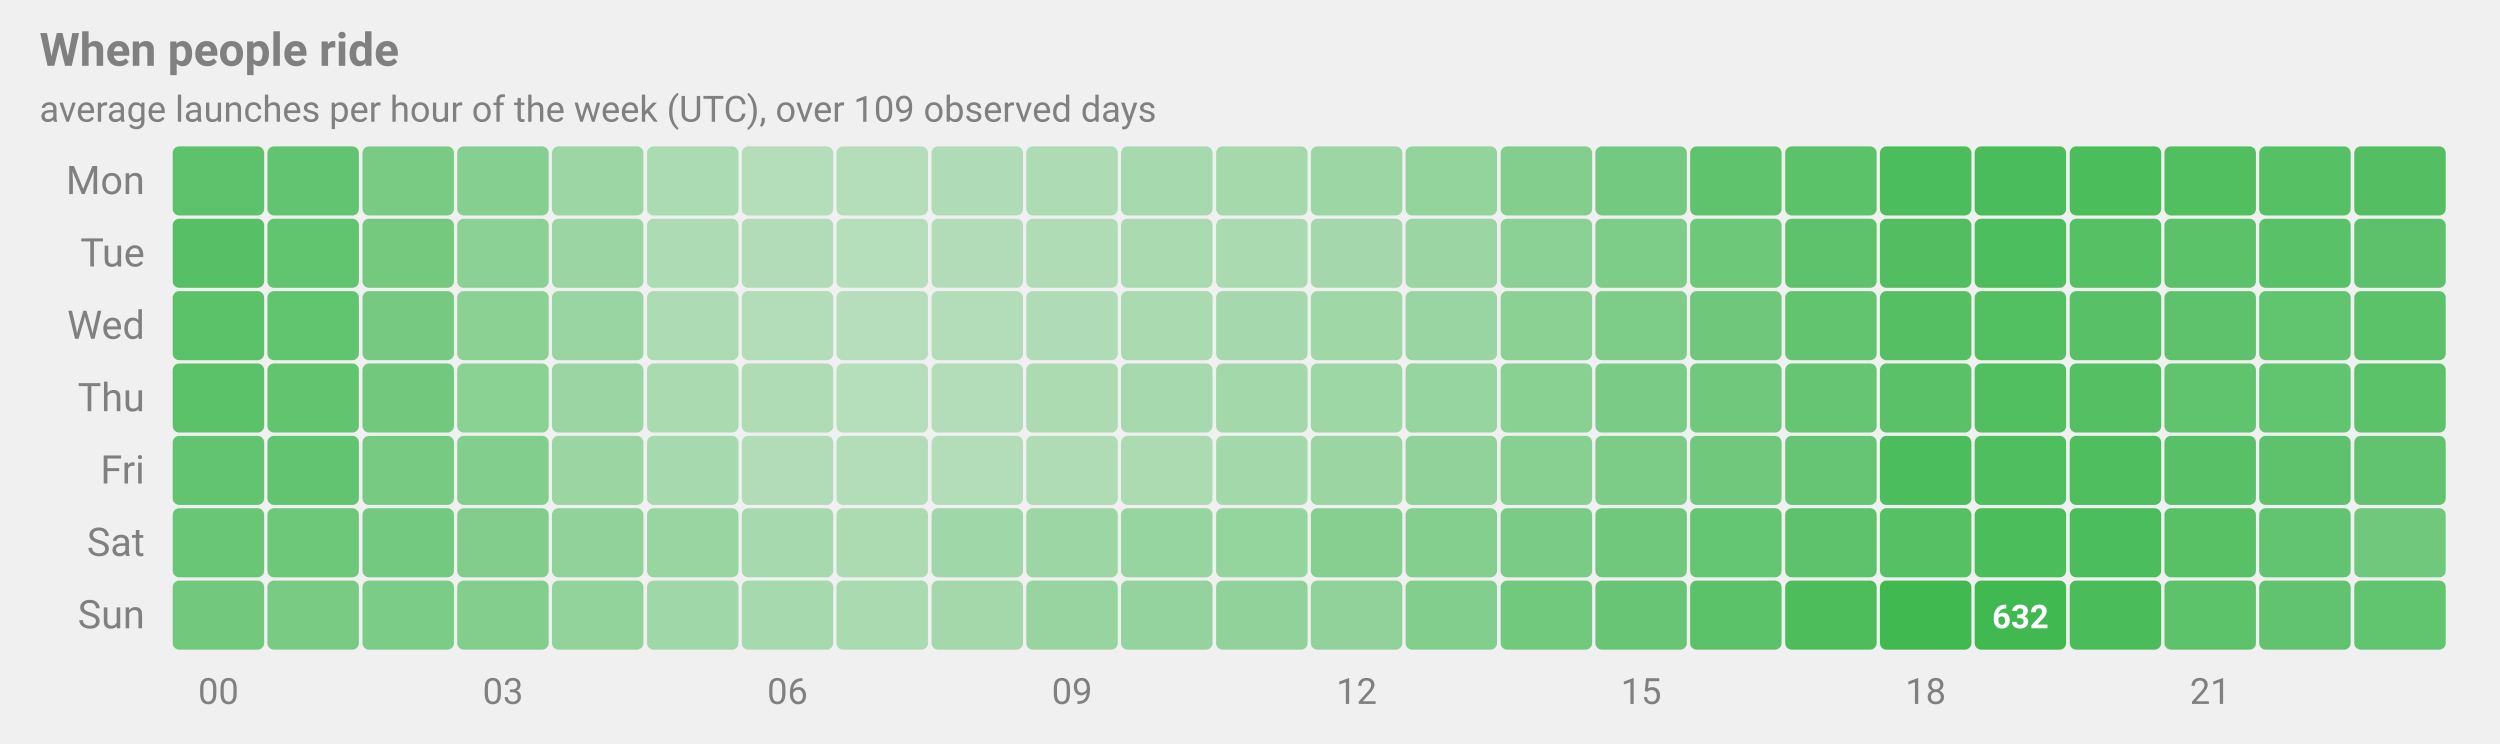
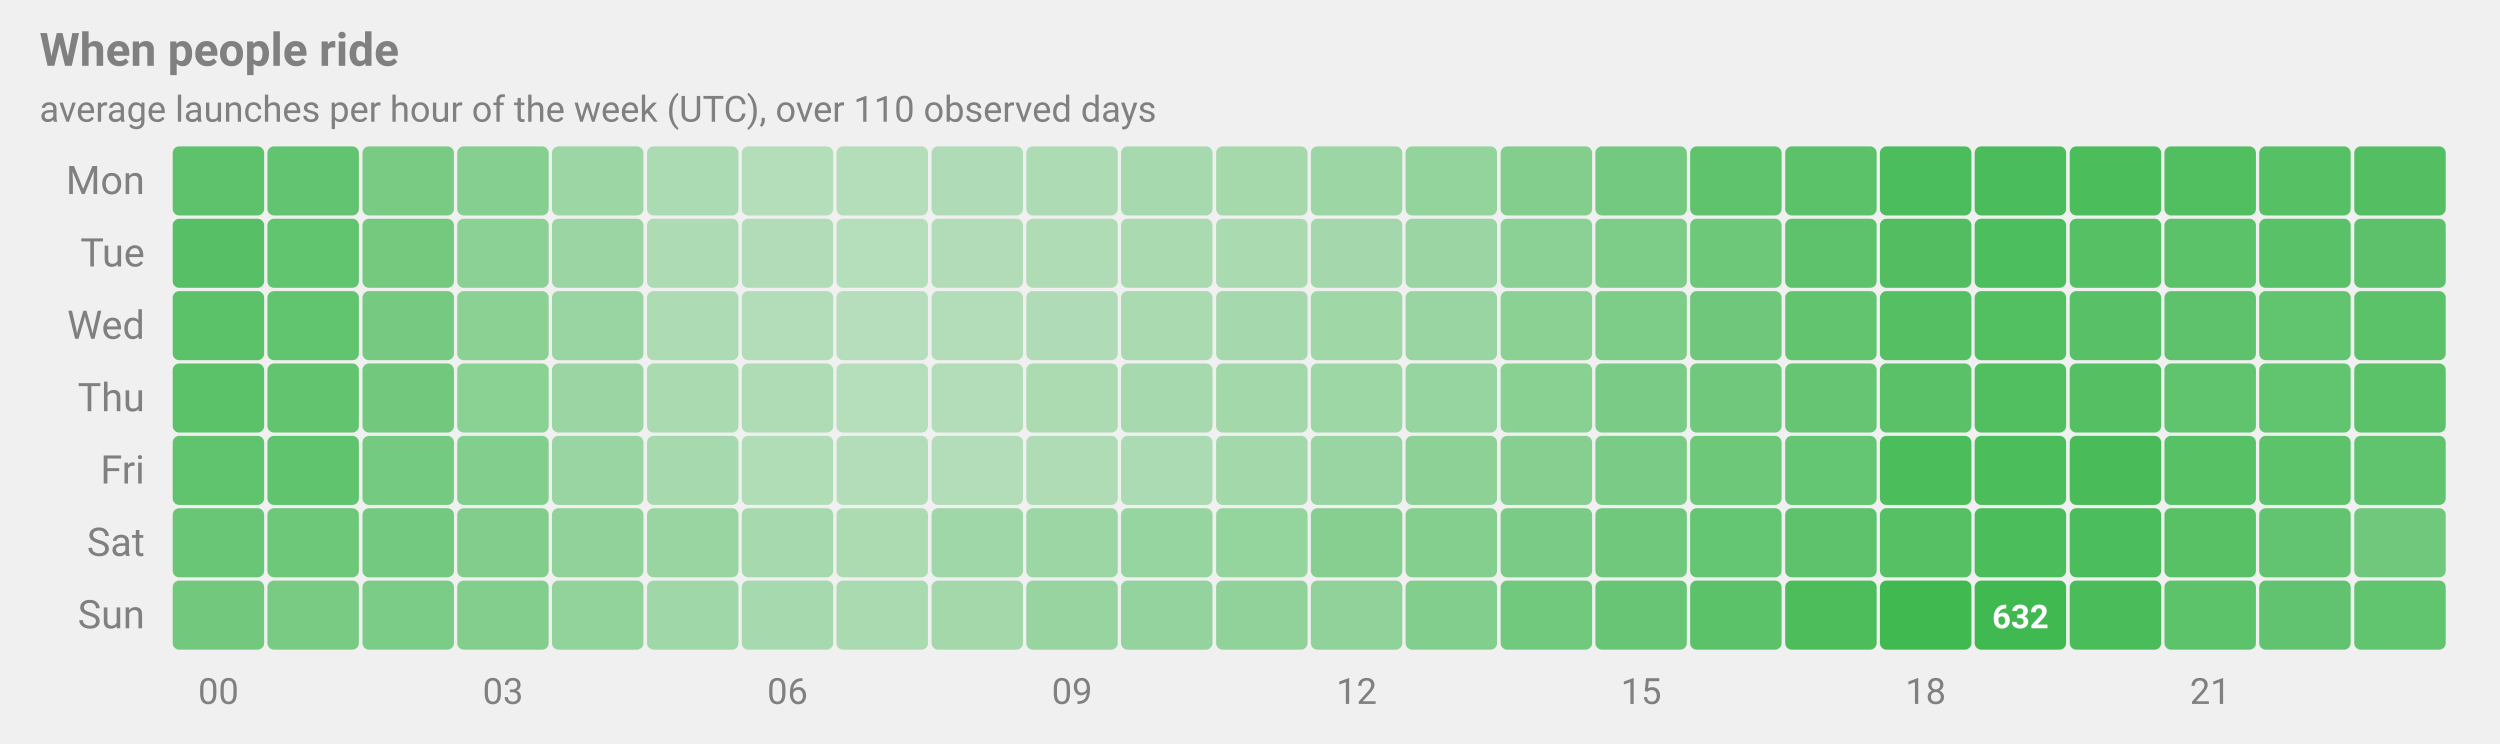
<svg xmlns="http://www.w3.org/2000/svg" width="760" height="226" viewBox="0 0 760 226" role="img" aria-label="When people ride">
  <style>
  text{font-family:-apple-system,BlinkMacSystemFont,'Segoe UI',Roboto,Helvetica,Arial,sans-serif}
  .grid{stroke:#808080;stroke-opacity:.3;stroke-width:1}
  .axis{stroke:#808080;stroke-width:1}
  .lbl{fill:#808080;font-size:12px}
  .val{fill:#808080;font-size:12px;font-weight:600}
  .title{fill:#808080;font-size:14px;font-weight:700}
  .sub{fill:#808080;font-size:11px}
  .gap{fill:#808080;opacity:.12}
  .gaplbl{fill:#808080;font-size:10px;opacity:.85}
  .ico{fill:#808080}
  .t1{fill:#e3b341}
  .t2{fill:#d29922}
  .t3{fill:#b7860b}
  .t4{fill:#946f0f}
</style>
  <text x="12" y="20" class="title">When people ride</text>
-   <text x="12" y="37" class="sub">average launches per hour of the week (UTC), over 109 observed days</text>
+   <text x="12" y="37" class="sub">average launches per hour of the week (UTC), over 110 observed days</text>
  <text x="44" y="59.0" class="lbl" text-anchor="end">Mon</text>
  <text x="44" y="81.0" class="lbl" text-anchor="end">Tue</text>
  <text x="44" y="103.0" class="lbl" text-anchor="end">Wed</text>
  <text x="44" y="125.0" class="lbl" text-anchor="end">Thu</text>
  <text x="44" y="147.0" class="lbl" text-anchor="end">Fri</text>
  <text x="44" y="169.0" class="lbl" text-anchor="end">Sat</text>
  <text x="44" y="191.0" class="lbl" text-anchor="end">Sun</text>
  <text x="66.4" y="214" class="sub" text-anchor="middle">00</text>
  <text x="152.9" y="214" class="sub" text-anchor="middle">03</text>
  <text x="239.4" y="214" class="sub" text-anchor="middle">06</text>
  <text x="325.9" y="214" class="sub" text-anchor="middle">09</text>
  <text x="412.4" y="214" class="sub" text-anchor="middle">12</text>
  <text x="498.9" y="214" class="sub" text-anchor="middle">15</text>
  <text x="585.4" y="214" class="sub" text-anchor="middle">18</text>
  <text x="671.9" y="214" class="sub" text-anchor="middle">21</text>
  <rect x="52.5" y="44.5" width="27.8" height="21" rx="2" fill="#3fb950" fill-opacity="0.828" data-tip="Mon 00: 513" />
  <rect x="81.3" y="44.5" width="27.8" height="21" rx="2" fill="#3fb950" fill-opacity="0.798" data-tip="Mon 01: 493" />
  <rect x="110.2" y="44.5" width="27.8" height="21" rx="2" fill="#3fb950" fill-opacity="0.671" data-tip="Mon 02: 405" />
  <rect x="139.0" y="44.5" width="27.8" height="21" rx="2" fill="#3fb950" fill-opacity="0.598" data-tip="Mon 03: 356" />
  <rect x="167.8" y="44.5" width="27.8" height="21" rx="2" fill="#3fb950" fill-opacity="0.474" data-tip="Mon 04: 271" />
  <rect x="196.7" y="44.5" width="27.8" height="21" rx="2" fill="#3fb950" fill-opacity="0.390" data-tip="Mon 05: 213" />
  <rect x="225.5" y="44.5" width="27.8" height="21" rx="2" fill="#3fb950" fill-opacity="0.336" data-tip="Mon 06: 176" />
  <rect x="254.3" y="44.5" width="27.8" height="21" rx="2" fill="#3fb950" fill-opacity="0.336" data-tip="Mon 07: 176" />
  <rect x="283.2" y="44.5" width="27.8" height="21" rx="2" fill="#3fb950" fill-opacity="0.363" data-tip="Mon 08: 194" />
  <rect x="312.0" y="44.5" width="27.8" height="21" rx="2" fill="#3fb950" fill-opacity="0.378" data-tip="Mon 09: 205" />
  <rect x="340.8" y="44.5" width="27.8" height="21" rx="2" fill="#3fb950" fill-opacity="0.411" data-tip="Mon 10: 227" />
  <rect x="369.7" y="44.5" width="27.8" height="21" rx="2" fill="#3fb950" fill-opacity="0.420" data-tip="Mon 11: 233" />
  <rect x="398.5" y="44.5" width="27.8" height="21" rx="2" fill="#3fb950" fill-opacity="0.470" data-tip="Mon 12: 267" />
  <rect x="427.3" y="44.5" width="27.8" height="21" rx="2" fill="#3fb950" fill-opacity="0.520" data-tip="Mon 13: 302" />
  <rect x="456.2" y="44.5" width="27.8" height="21" rx="2" fill="#3fb950" fill-opacity="0.617" data-tip="Mon 14: 368" />
  <rect x="485.0" y="44.5" width="27.8" height="21" rx="2" fill="#3fb950" fill-opacity="0.694" data-tip="Mon 15: 421" />
  <rect x="513.8" y="44.5" width="27.8" height="21" rx="2" fill="#3fb950" fill-opacity="0.814" data-tip="Mon 16: 504" />
  <rect x="542.7" y="44.5" width="27.8" height="21" rx="2" fill="#3fb950" fill-opacity="0.833" data-tip="Mon 17: 517" />
  <rect x="571.5" y="44.5" width="27.8" height="21" rx="2" fill="#3fb950" fill-opacity="0.925" data-tip="Mon 18: 580" />
  <rect x="600.3" y="44.5" width="27.8" height="21" rx="2" fill="#3fb950" fill-opacity="0.926" data-tip="Mon 19: 581" />
  <rect x="629.2" y="44.5" width="27.8" height="21" rx="2" fill="#3fb950" fill-opacity="0.929" data-tip="Mon 20: 583" />
  <rect x="658.0" y="44.5" width="27.8" height="21" rx="2" fill="#3fb950" fill-opacity="0.891" data-tip="Mon 21: 556" />
  <rect x="686.8" y="44.5" width="27.8" height="21" rx="2" fill="#3fb950" fill-opacity="0.873" data-tip="Mon 22: 544" />
  <rect x="715.7" y="44.5" width="27.8" height="21" rx="2" fill="#3fb950" fill-opacity="0.881" data-tip="Mon 23: 550" />
  <rect x="52.5" y="66.5" width="27.8" height="21" rx="2" fill="#3fb950" fill-opacity="0.860" data-tip="Tue 00: 536" />
  <rect x="81.3" y="66.5" width="27.8" height="21" rx="2" fill="#3fb950" fill-opacity="0.808" data-tip="Tue 01: 500" />
  <rect x="110.2" y="66.5" width="27.8" height="21" rx="2" fill="#3fb950" fill-opacity="0.697" data-tip="Tue 02: 424" />
  <rect x="139.0" y="66.5" width="27.8" height="21" rx="2" fill="#3fb950" fill-opacity="0.573" data-tip="Tue 03: 339" />
  <rect x="167.8" y="66.5" width="27.8" height="21" rx="2" fill="#3fb950" fill-opacity="0.478" data-tip="Tue 04: 273" />
  <rect x="196.7" y="66.5" width="27.8" height="21" rx="2" fill="#3fb950" fill-opacity="0.376" data-tip="Tue 05: 203" />
  <rect x="225.5" y="66.5" width="27.8" height="21" rx="2" fill="#3fb950" fill-opacity="0.353" data-tip="Tue 06: 187" />
  <rect x="254.3" y="66.5" width="27.8" height="21" rx="2" fill="#3fb950" fill-opacity="0.331" data-tip="Tue 07: 172" />
  <rect x="283.2" y="66.5" width="27.8" height="21" rx="2" fill="#3fb950" fill-opacity="0.349" data-tip="Tue 08: 185" />
  <rect x="312.0" y="66.5" width="27.8" height="21" rx="2" fill="#3fb950" fill-opacity="0.370" data-tip="Tue 09: 199" />
  <rect x="340.8" y="66.5" width="27.8" height="21" rx="2" fill="#3fb950" fill-opacity="0.398" data-tip="Tue 10: 218" />
  <rect x="369.7" y="66.5" width="27.8" height="21" rx="2" fill="#3fb950" fill-opacity="0.399" data-tip="Tue 11: 219" />
  <rect x="398.5" y="66.5" width="27.8" height="21" rx="2" fill="#3fb950" fill-opacity="0.425" data-tip="Tue 12: 237" />
  <rect x="427.3" y="66.5" width="27.8" height="21" rx="2" fill="#3fb950" fill-opacity="0.479" data-tip="Tue 13: 274" />
  <rect x="456.2" y="66.5" width="27.8" height="21" rx="2" fill="#3fb950" fill-opacity="0.567" data-tip="Tue 14: 334" />
  <rect x="485.0" y="66.5" width="27.8" height="21" rx="2" fill="#3fb950" fill-opacity="0.651" data-tip="Tue 15: 392" />
  <rect x="513.8" y="66.5" width="27.8" height="21" rx="2" fill="#3fb950" fill-opacity="0.734" data-tip="Tue 16: 449" />
  <rect x="542.7" y="66.5" width="27.8" height="21" rx="2" fill="#3fb950" fill-opacity="0.823" data-tip="Tue 17: 510" />
  <rect x="571.5" y="66.5" width="27.8" height="21" rx="2" fill="#3fb950" fill-opacity="0.888" data-tip="Tue 18: 555" />
  <rect x="600.3" y="66.5" width="27.8" height="21" rx="2" fill="#3fb950" fill-opacity="0.917" data-tip="Tue 19: 575" />
  <rect x="629.2" y="66.5" width="27.8" height="21" rx="2" fill="#3fb950" fill-opacity="0.871" data-tip="Tue 20: 543" />
  <rect x="658.0" y="66.5" width="27.8" height="21" rx="2" fill="#3fb950" fill-opacity="0.841" data-tip="Tue 21: 522" />
  <rect x="686.8" y="66.5" width="27.8" height="21" rx="2" fill="#3fb950" fill-opacity="0.848" data-tip="Tue 22: 527" />
  <rect x="715.7" y="66.5" width="27.8" height="21" rx="2" fill="#3fb950" fill-opacity="0.829" data-tip="Tue 23: 514" />
  <rect x="52.5" y="88.5" width="27.8" height="21" rx="2" fill="#3fb950" fill-opacity="0.839" data-tip="Wed 00: 521" />
  <rect x="81.3" y="88.5" width="27.8" height="21" rx="2" fill="#3fb950" fill-opacity="0.803" data-tip="Wed 01: 496" />
  <rect x="110.2" y="88.5" width="27.8" height="21" rx="2" fill="#3fb950" fill-opacity="0.689" data-tip="Wed 02: 418" />
  <rect x="139.0" y="88.5" width="27.8" height="21" rx="2" fill="#3fb950" fill-opacity="0.572" data-tip="Wed 03: 338" />
  <rect x="167.8" y="88.5" width="27.8" height="21" rx="2" fill="#3fb950" fill-opacity="0.488" data-tip="Wed 04: 280" />
  <rect x="196.7" y="88.5" width="27.8" height="21" rx="2" fill="#3fb950" fill-opacity="0.376" data-tip="Wed 05: 203" />
  <rect x="225.5" y="88.5" width="27.8" height="21" rx="2" fill="#3fb950" fill-opacity="0.343" data-tip="Wed 06: 180" />
  <rect x="254.3" y="88.5" width="27.8" height="21" rx="2" fill="#3fb950" fill-opacity="0.327" data-tip="Wed 07: 169" />
  <rect x="283.2" y="88.5" width="27.8" height="21" rx="2" fill="#3fb950" fill-opacity="0.340" data-tip="Wed 08: 178" />
  <rect x="312.0" y="88.5" width="27.8" height="21" rx="2" fill="#3fb950" fill-opacity="0.362" data-tip="Wed 09: 194" />
  <rect x="340.8" y="88.5" width="27.8" height="21" rx="2" fill="#3fb950" fill-opacity="0.401" data-tip="Wed 10: 221" />
  <rect x="369.7" y="88.5" width="27.8" height="21" rx="2" fill="#3fb950" fill-opacity="0.418" data-tip="Wed 11: 232" />
  <rect x="398.5" y="88.5" width="27.8" height="21" rx="2" fill="#3fb950" fill-opacity="0.454" data-tip="Wed 12: 257" />
  <rect x="427.3" y="88.5" width="27.8" height="21" rx="2" fill="#3fb950" fill-opacity="0.486" data-tip="Wed 13: 278" />
  <rect x="456.2" y="88.5" width="27.8" height="21" rx="2" fill="#3fb950" fill-opacity="0.571" data-tip="Wed 14: 337" />
  <rect x="485.0" y="88.5" width="27.8" height="21" rx="2" fill="#3fb950" fill-opacity="0.652" data-tip="Wed 15: 393" />
  <rect x="513.8" y="88.5" width="27.8" height="21" rx="2" fill="#3fb950" fill-opacity="0.731" data-tip="Wed 16: 447" />
  <rect x="542.7" y="88.5" width="27.8" height="21" rx="2" fill="#3fb950" fill-opacity="0.793" data-tip="Wed 17: 490" />
  <rect x="571.5" y="88.5" width="27.8" height="21" rx="2" fill="#3fb950" fill-opacity="0.872" data-tip="Wed 18: 544" />
  <rect x="600.3" y="88.5" width="27.8" height="21" rx="2" fill="#3fb950" fill-opacity="0.889" data-tip="Wed 19: 555" />
  <rect x="629.2" y="88.5" width="27.8" height="21" rx="2" fill="#3fb950" fill-opacity="0.853" data-tip="Wed 20: 531" />
  <rect x="658.0" y="88.5" width="27.8" height="21" rx="2" fill="#3fb950" fill-opacity="0.826" data-tip="Wed 21: 512" />
  <rect x="686.8" y="88.5" width="27.8" height="21" rx="2" fill="#3fb950" fill-opacity="0.808" data-tip="Wed 22: 500" />
  <rect x="715.7" y="88.5" width="27.8" height="21" rx="2" fill="#3fb950" fill-opacity="0.831" data-tip="Wed 23: 516" />
  <rect x="52.5" y="110.5" width="27.8" height="21" rx="2" fill="#3fb950" fill-opacity="0.838" data-tip="Thu 00: 521" />
  <rect x="81.3" y="110.5" width="27.8" height="21" rx="2" fill="#3fb950" fill-opacity="0.796" data-tip="Thu 01: 492" />
  <rect x="110.2" y="110.5" width="27.8" height="21" rx="2" fill="#3fb950" fill-opacity="0.708" data-tip="Thu 02: 431" />
  <rect x="139.0" y="110.5" width="27.8" height="21" rx="2" fill="#3fb950" fill-opacity="0.578" data-tip="Thu 03: 342" />
  <rect x="167.8" y="110.5" width="27.8" height="21" rx="2" fill="#3fb950" fill-opacity="0.473" data-tip="Thu 04: 270" />
  <rect x="196.7" y="110.5" width="27.8" height="21" rx="2" fill="#3fb950" fill-opacity="0.399" data-tip="Thu 05: 219" />
  <rect x="225.5" y="110.5" width="27.8" height="21" rx="2" fill="#3fb950" fill-opacity="0.365" data-tip="Thu 06: 195" />
  <rect x="254.3" y="110.5" width="27.8" height="21" rx="2" fill="#3fb950" fill-opacity="0.332" data-tip="Thu 07: 173" />
  <rect x="283.2" y="110.5" width="27.8" height="21" rx="2" fill="#3fb950" fill-opacity="0.346" data-tip="Thu 08: 183" />
  <rect x="312.0" y="110.5" width="27.8" height="21" rx="2" fill="#3fb950" fill-opacity="0.383" data-tip="Thu 09: 208" />
  <rect x="340.8" y="110.5" width="27.8" height="21" rx="2" fill="#3fb950" fill-opacity="0.409" data-tip="Thu 10: 226" />
  <rect x="369.7" y="110.5" width="27.8" height="21" rx="2" fill="#3fb950" fill-opacity="0.434" data-tip="Thu 11: 243" />
  <rect x="398.5" y="110.5" width="27.8" height="21" rx="2" fill="#3fb950" fill-opacity="0.458" data-tip="Thu 12: 259" />
  <rect x="427.3" y="110.5" width="27.8" height="21" rx="2" fill="#3fb950" fill-opacity="0.501" data-tip="Thu 13: 289" />
  <rect x="456.2" y="110.5" width="27.8" height="21" rx="2" fill="#3fb950" fill-opacity="0.580" data-tip="Thu 14: 343" />
  <rect x="485.0" y="110.5" width="27.8" height="21" rx="2" fill="#3fb950" fill-opacity="0.662" data-tip="Thu 15: 399" />
  <rect x="513.8" y="110.5" width="27.8" height="21" rx="2" fill="#3fb950" fill-opacity="0.723" data-tip="Thu 16: 441" />
  <rect x="542.7" y="110.5" width="27.8" height="21" rx="2" fill="#3fb950" fill-opacity="0.783" data-tip="Thu 17: 482" />
  <rect x="571.5" y="110.5" width="27.8" height="21" rx="2" fill="#3fb950" fill-opacity="0.845" data-tip="Thu 18: 525" />
  <rect x="600.3" y="110.5" width="27.8" height="21" rx="2" fill="#3fb950" fill-opacity="0.893" data-tip="Thu 19: 558" />
  <rect x="629.2" y="110.5" width="27.8" height="21" rx="2" fill="#3fb950" fill-opacity="0.878" data-tip="Thu 20: 548" />
  <rect x="658.0" y="110.5" width="27.8" height="21" rx="2" fill="#3fb950" fill-opacity="0.810" data-tip="Thu 21: 501" />
  <rect x="686.8" y="110.5" width="27.8" height="21" rx="2" fill="#3fb950" fill-opacity="0.804" data-tip="Thu 22: 497" />
  <rect x="715.7" y="110.5" width="27.8" height="21" rx="2" fill="#3fb950" fill-opacity="0.842" data-tip="Thu 23: 523" />
-   <rect x="52.5" y="132.5" width="27.8" height="21" rx="2" fill="#3fb950" fill-opacity="0.797" data-tip="Fri 00: 492" />
-   <rect x="81.3" y="132.5" width="27.8" height="21" rx="2" fill="#3fb950" fill-opacity="0.797" data-tip="Fri 01: 492" />
-   <rect x="110.2" y="132.5" width="27.8" height="21" rx="2" fill="#3fb950" fill-opacity="0.684" data-tip="Fri 02: 415" />
-   <rect x="139.0" y="132.5" width="27.8" height="21" rx="2" fill="#3fb950" fill-opacity="0.615" data-tip="Fri 03: 367" />
-   <rect x="167.8" y="132.5" width="27.8" height="21" rx="2" fill="#3fb950" fill-opacity="0.484" data-tip="Fri 04: 277" />
-   <rect x="196.7" y="132.5" width="27.8" height="21" rx="2" fill="#3fb950" fill-opacity="0.407" data-tip="Fri 05: 224" />
-   <rect x="225.5" y="132.5" width="27.8" height="21" rx="2" fill="#3fb950" fill-opacity="0.355" data-tip="Fri 06: 189" />
-   <rect x="254.3" y="132.5" width="27.8" height="21" rx="2" fill="#3fb950" fill-opacity="0.342" data-tip="Fri 07: 180" />
-   <rect x="283.2" y="132.5" width="27.8" height="21" rx="2" fill="#3fb950" fill-opacity="0.343" data-tip="Fri 08: 180" />
-   <rect x="312.0" y="132.5" width="27.8" height="21" rx="2" fill="#3fb950" fill-opacity="0.364" data-tip="Fri 09: 195" />
-   <rect x="340.8" y="132.5" width="27.8" height="21" rx="2" fill="#3fb950" fill-opacity="0.383" data-tip="Fri 10: 208" />
-   <rect x="369.7" y="132.5" width="27.8" height="21" rx="2" fill="#3fb950" fill-opacity="0.433" data-tip="Fri 11: 242" />
-   <rect x="398.5" y="132.5" width="27.8" height="21" rx="2" fill="#3fb950" fill-opacity="0.481" data-tip="Fri 12: 276" />
-   <rect x="427.3" y="132.5" width="27.8" height="21" rx="2" fill="#3fb950" fill-opacity="0.542" data-tip="Fri 13: 317" />
-   <rect x="456.2" y="132.5" width="27.8" height="21" rx="2" fill="#3fb950" fill-opacity="0.586" data-tip="Fri 14: 347" />
-   <rect x="485.0" y="132.5" width="27.8" height="21" rx="2" fill="#3fb950" fill-opacity="0.654" data-tip="Fri 15: 394" />
-   <rect x="513.8" y="132.5" width="27.8" height="21" rx="2" fill="#3fb950" fill-opacity="0.723" data-tip="Fri 16: 442" />
-   <rect x="542.7" y="132.5" width="27.8" height="21" rx="2" fill="#3fb950" fill-opacity="0.774" data-tip="Fri 17: 476" />
-   <rect x="571.5" y="132.5" width="27.8" height="21" rx="2" fill="#3fb950" fill-opacity="0.925" data-tip="Fri 18: 580" />
-   <rect x="600.3" y="132.5" width="27.8" height="21" rx="2" fill="#3fb950" fill-opacity="0.913" data-tip="Fri 19: 572" />
-   <rect x="629.2" y="132.5" width="27.8" height="21" rx="2" fill="#3fb950" fill-opacity="0.908" data-tip="Fri 20: 568" />
-   <rect x="658.0" y="132.5" width="27.8" height="21" rx="2" fill="#3fb950" fill-opacity="0.852" data-tip="Fri 21: 530" />
-   <rect x="686.8" y="132.5" width="27.8" height="21" rx="2" fill="#3fb950" fill-opacity="0.825" data-tip="Fri 22: 511" />
-   <rect x="715.7" y="132.5" width="27.8" height="21" rx="2" fill="#3fb950" fill-opacity="0.802" data-tip="Fri 23: 496" />
+   <rect x="52.5" y="132.5" width="27.8" height="21" rx="2" fill="#3fb950" fill-opacity="0.809" data-tip="Fri 00: 500" />
+   <rect x="81.3" y="132.5" width="27.8" height="21" rx="2" fill="#3fb950" fill-opacity="0.806" data-tip="Fri 01: 498" />
+   <rect x="110.2" y="132.5" width="27.8" height="21" rx="2" fill="#3fb950" fill-opacity="0.691" data-tip="Fri 02: 420" />
+   <rect x="139.0" y="132.5" width="27.8" height="21" rx="2" fill="#3fb950" fill-opacity="0.620" data-tip="Fri 03: 370" />
+   <rect x="167.8" y="132.5" width="27.8" height="21" rx="2" fill="#3fb950" fill-opacity="0.486" data-tip="Fri 04: 279" />
+   <rect x="196.7" y="132.5" width="27.8" height="21" rx="2" fill="#3fb950" fill-opacity="0.408" data-tip="Fri 05: 225" />
+   <rect x="225.5" y="132.5" width="27.8" height="21" rx="2" fill="#3fb950" fill-opacity="0.358" data-tip="Fri 06: 191" />
+   <rect x="254.3" y="132.5" width="27.8" height="21" rx="2" fill="#3fb950" fill-opacity="0.346" data-tip="Fri 07: 183" />
+   <rect x="283.2" y="132.5" width="27.8" height="21" rx="2" fill="#3fb950" fill-opacity="0.347" data-tip="Fri 08: 183" />
+   <rect x="312.0" y="132.5" width="27.8" height="21" rx="2" fill="#3fb950" fill-opacity="0.367" data-tip="Fri 09: 197" />
+   <rect x="340.8" y="132.5" width="27.8" height="21" rx="2" fill="#3fb950" fill-opacity="0.388" data-tip="Fri 10: 211" />
+   <rect x="369.7" y="132.5" width="27.8" height="21" rx="2" fill="#3fb950" fill-opacity="0.439" data-tip="Fri 11: 246" />
+   <rect x="398.5" y="132.5" width="27.8" height="21" rx="2" fill="#3fb950" fill-opacity="0.488" data-tip="Fri 12: 280" />
+   <rect x="427.3" y="132.5" width="27.8" height="21" rx="2" fill="#3fb950" fill-opacity="0.554" data-tip="Fri 13: 325" />
+   <rect x="456.2" y="132.5" width="27.8" height="21" rx="2" fill="#3fb950" fill-opacity="0.595" data-tip="Fri 14: 353" />
+   <rect x="485.0" y="132.5" width="27.8" height="21" rx="2" fill="#3fb950" fill-opacity="0.666" data-tip="Fri 15: 402" />
+   <rect x="513.8" y="132.5" width="27.8" height="21" rx="2" fill="#3fb950" fill-opacity="0.734" data-tip="Fri 16: 449" />
+   <rect x="542.7" y="132.5" width="27.8" height="21" rx="2" fill="#3fb950" fill-opacity="0.787" data-tip="Fri 17: 485" />
+   <rect x="571.5" y="132.5" width="27.8" height="21" rx="2" fill="#3fb950" fill-opacity="0.933" data-tip="Fri 18: 586" />
+   <rect x="600.3" y="132.5" width="27.8" height="21" rx="2" fill="#3fb950" fill-opacity="0.927" data-tip="Fri 19: 582" />
+   <rect x="629.2" y="132.5" width="27.8" height="21" rx="2" fill="#3fb950" fill-opacity="0.938" data-tip="Fri 20: 589" />
+   <rect x="658.0" y="132.5" width="27.8" height="21" rx="2" fill="#3fb950" fill-opacity="0.867" data-tip="Fri 21: 540" />
+   <rect x="686.8" y="132.5" width="27.8" height="21" rx="2" fill="#3fb950" fill-opacity="0.835" data-tip="Fri 22: 518" />
+   <rect x="715.7" y="132.5" width="27.8" height="21" rx="2" fill="#3fb950" fill-opacity="0.812" data-tip="Fri 23: 503" />
  <rect x="52.5" y="154.5" width="27.8" height="21" rx="2" fill="#3fb950" fill-opacity="0.757" data-tip="Sat 00: 465" />
  <rect x="81.3" y="154.5" width="27.8" height="21" rx="2" fill="#3fb950" fill-opacity="0.734" data-tip="Sat 01: 449" />
  <rect x="110.2" y="154.5" width="27.8" height="21" rx="2" fill="#3fb950" fill-opacity="0.704" data-tip="Sat 02: 428" />
  <rect x="139.0" y="154.5" width="27.8" height="21" rx="2" fill="#3fb950" fill-opacity="0.619" data-tip="Sat 03: 370" />
  <rect x="167.8" y="154.5" width="27.8" height="21" rx="2" fill="#3fb950" fill-opacity="0.541" data-tip="Sat 04: 317" />
  <rect x="196.7" y="154.5" width="27.8" height="21" rx="2" fill="#3fb950" fill-opacity="0.491" data-tip="Sat 05: 282" />
  <rect x="225.5" y="154.5" width="27.8" height="21" rx="2" fill="#3fb950" fill-opacity="0.413" data-tip="Sat 06: 228" />
  <rect x="254.3" y="154.5" width="27.8" height="21" rx="2" fill="#3fb950" fill-opacity="0.385" data-tip="Sat 07: 209" />
  <rect x="283.2" y="154.5" width="27.8" height="21" rx="2" fill="#3fb950" fill-opacity="0.452" data-tip="Sat 08: 255" />
  <rect x="312.0" y="154.5" width="27.8" height="21" rx="2" fill="#3fb950" fill-opacity="0.469" data-tip="Sat 09: 267" />
  <rect x="340.8" y="154.5" width="27.8" height="21" rx="2" fill="#3fb950" fill-opacity="0.502" data-tip="Sat 10: 289" />
  <rect x="369.7" y="154.5" width="27.8" height="21" rx="2" fill="#3fb950" fill-opacity="0.518" data-tip="Sat 11: 301" />
  <rect x="398.5" y="154.5" width="27.8" height="21" rx="2" fill="#3fb950" fill-opacity="0.592" data-tip="Sat 12: 352" />
  <rect x="427.3" y="154.5" width="27.8" height="21" rx="2" fill="#3fb950" fill-opacity="0.607" data-tip="Sat 13: 362" />
  <rect x="456.2" y="154.5" width="27.8" height="21" rx="2" fill="#3fb950" fill-opacity="0.666" data-tip="Sat 14: 402" />
  <rect x="485.0" y="154.5" width="27.8" height="21" rx="2" fill="#3fb950" fill-opacity="0.723" data-tip="Sat 15: 441" />
  <rect x="513.8" y="154.5" width="27.8" height="21" rx="2" fill="#3fb950" fill-opacity="0.789" data-tip="Sat 16: 486" />
  <rect x="542.7" y="154.5" width="27.8" height="21" rx="2" fill="#3fb950" fill-opacity="0.825" data-tip="Sat 17: 512" />
  <rect x="571.5" y="154.5" width="27.8" height="21" rx="2" fill="#3fb950" fill-opacity="0.866" data-tip="Sat 18: 539" />
  <rect x="600.3" y="154.5" width="27.8" height="21" rx="2" fill="#3fb950" fill-opacity="0.933" data-tip="Sat 19: 585" />
  <rect x="629.2" y="154.5" width="27.8" height="21" rx="2" fill="#3fb950" fill-opacity="0.922" data-tip="Sat 20: 578" />
  <rect x="658.0" y="154.5" width="27.8" height="21" rx="2" fill="#3fb950" fill-opacity="0.858" data-tip="Sat 21: 534" />
  <rect x="686.8" y="154.5" width="27.8" height="21" rx="2" fill="#3fb950" fill-opacity="0.798" data-tip="Sat 22: 493" />
  <rect x="715.7" y="154.5" width="27.8" height="21" rx="2" fill="#3fb950" fill-opacity="0.719" data-tip="Sat 23: 439" />
  <rect x="52.5" y="176.5" width="27.8" height="21" rx="2" fill="#3fb950" fill-opacity="0.708" data-tip="Sun 00: 431" />
  <rect x="81.3" y="176.5" width="27.8" height="21" rx="2" fill="#3fb950" fill-opacity="0.670" data-tip="Sun 01: 405" />
  <rect x="110.2" y="176.5" width="27.8" height="21" rx="2" fill="#3fb950" fill-opacity="0.663" data-tip="Sun 02: 400" />
  <rect x="139.0" y="176.5" width="27.8" height="21" rx="2" fill="#3fb950" fill-opacity="0.610" data-tip="Sun 03: 364" />
  <rect x="167.8" y="176.5" width="27.8" height="21" rx="2" fill="#3fb950" fill-opacity="0.529" data-tip="Sun 04: 308" />
  <rect x="196.7" y="176.5" width="27.8" height="21" rx="2" fill="#3fb950" fill-opacity="0.451" data-tip="Sun 05: 254" />
  <rect x="225.5" y="176.5" width="27.8" height="21" rx="2" fill="#3fb950" fill-opacity="0.409" data-tip="Sun 06: 226" />
  <rect x="254.3" y="176.5" width="27.8" height="21" rx="2" fill="#3fb950" fill-opacity="0.396" data-tip="Sun 07: 217" />
  <rect x="283.2" y="176.5" width="27.8" height="21" rx="2" fill="#3fb950" fill-opacity="0.427" data-tip="Sun 08: 238" />
  <rect x="312.0" y="176.5" width="27.8" height="21" rx="2" fill="#3fb950" fill-opacity="0.498" data-tip="Sun 09: 287" />
  <rect x="340.8" y="176.5" width="27.8" height="21" rx="2" fill="#3fb950" fill-opacity="0.516" data-tip="Sun 10: 299" />
  <rect x="369.7" y="176.5" width="27.8" height="21" rx="2" fill="#3fb950" fill-opacity="0.541" data-tip="Sun 11: 317" />
  <rect x="398.5" y="176.5" width="27.8" height="21" rx="2" fill="#3fb950" fill-opacity="0.542" data-tip="Sun 12: 317" />
  <rect x="427.3" y="176.5" width="27.8" height="21" rx="2" fill="#3fb950" fill-opacity="0.615" data-tip="Sun 13: 367" />
  <rect x="456.2" y="176.5" width="27.8" height="21" rx="2" fill="#3fb950" fill-opacity="0.711" data-tip="Sun 14: 433" />
  <rect x="485.0" y="176.5" width="27.8" height="21" rx="2" fill="#3fb950" fill-opacity="0.763" data-tip="Sun 15: 469" />
  <rect x="513.8" y="176.5" width="27.8" height="21" rx="2" fill="#3fb950" fill-opacity="0.838" data-tip="Sun 16: 520" />
  <rect x="542.7" y="176.5" width="27.8" height="21" rx="2" fill="#3fb950" fill-opacity="0.919" data-tip="Sun 17: 576" />
  <rect x="571.5" y="176.5" width="27.8" height="21" rx="2" fill="#3fb950" fill-opacity="1.000" data-tip="Sun 18: 631" />
  <rect x="600.3" y="176.5" width="27.8" height="21" rx="2" fill="#3fb950" fill-opacity="1.000" data-tip="Sun 19: 632" />
  <rect x="629.2" y="176.5" width="27.8" height="21" rx="2" fill="#3fb950" fill-opacity="0.930" data-tip="Sun 20: 584" />
  <rect x="658.0" y="176.5" width="27.8" height="21" rx="2" fill="#3fb950" fill-opacity="0.835" data-tip="Sun 21: 518" />
  <rect x="686.8" y="176.5" width="27.8" height="21" rx="2" fill="#3fb950" fill-opacity="0.801" data-tip="Sun 22: 495" />
  <rect x="715.7" y="176.5" width="27.8" height="21" rx="2" fill="#3fb950" fill-opacity="0.803" data-tip="Sun 23: 496" />
  <text x="614.2" y="191.0" text-anchor="middle" style="fill:#ffffff;font-size:10px;font-weight:600">632</text>
</svg>
